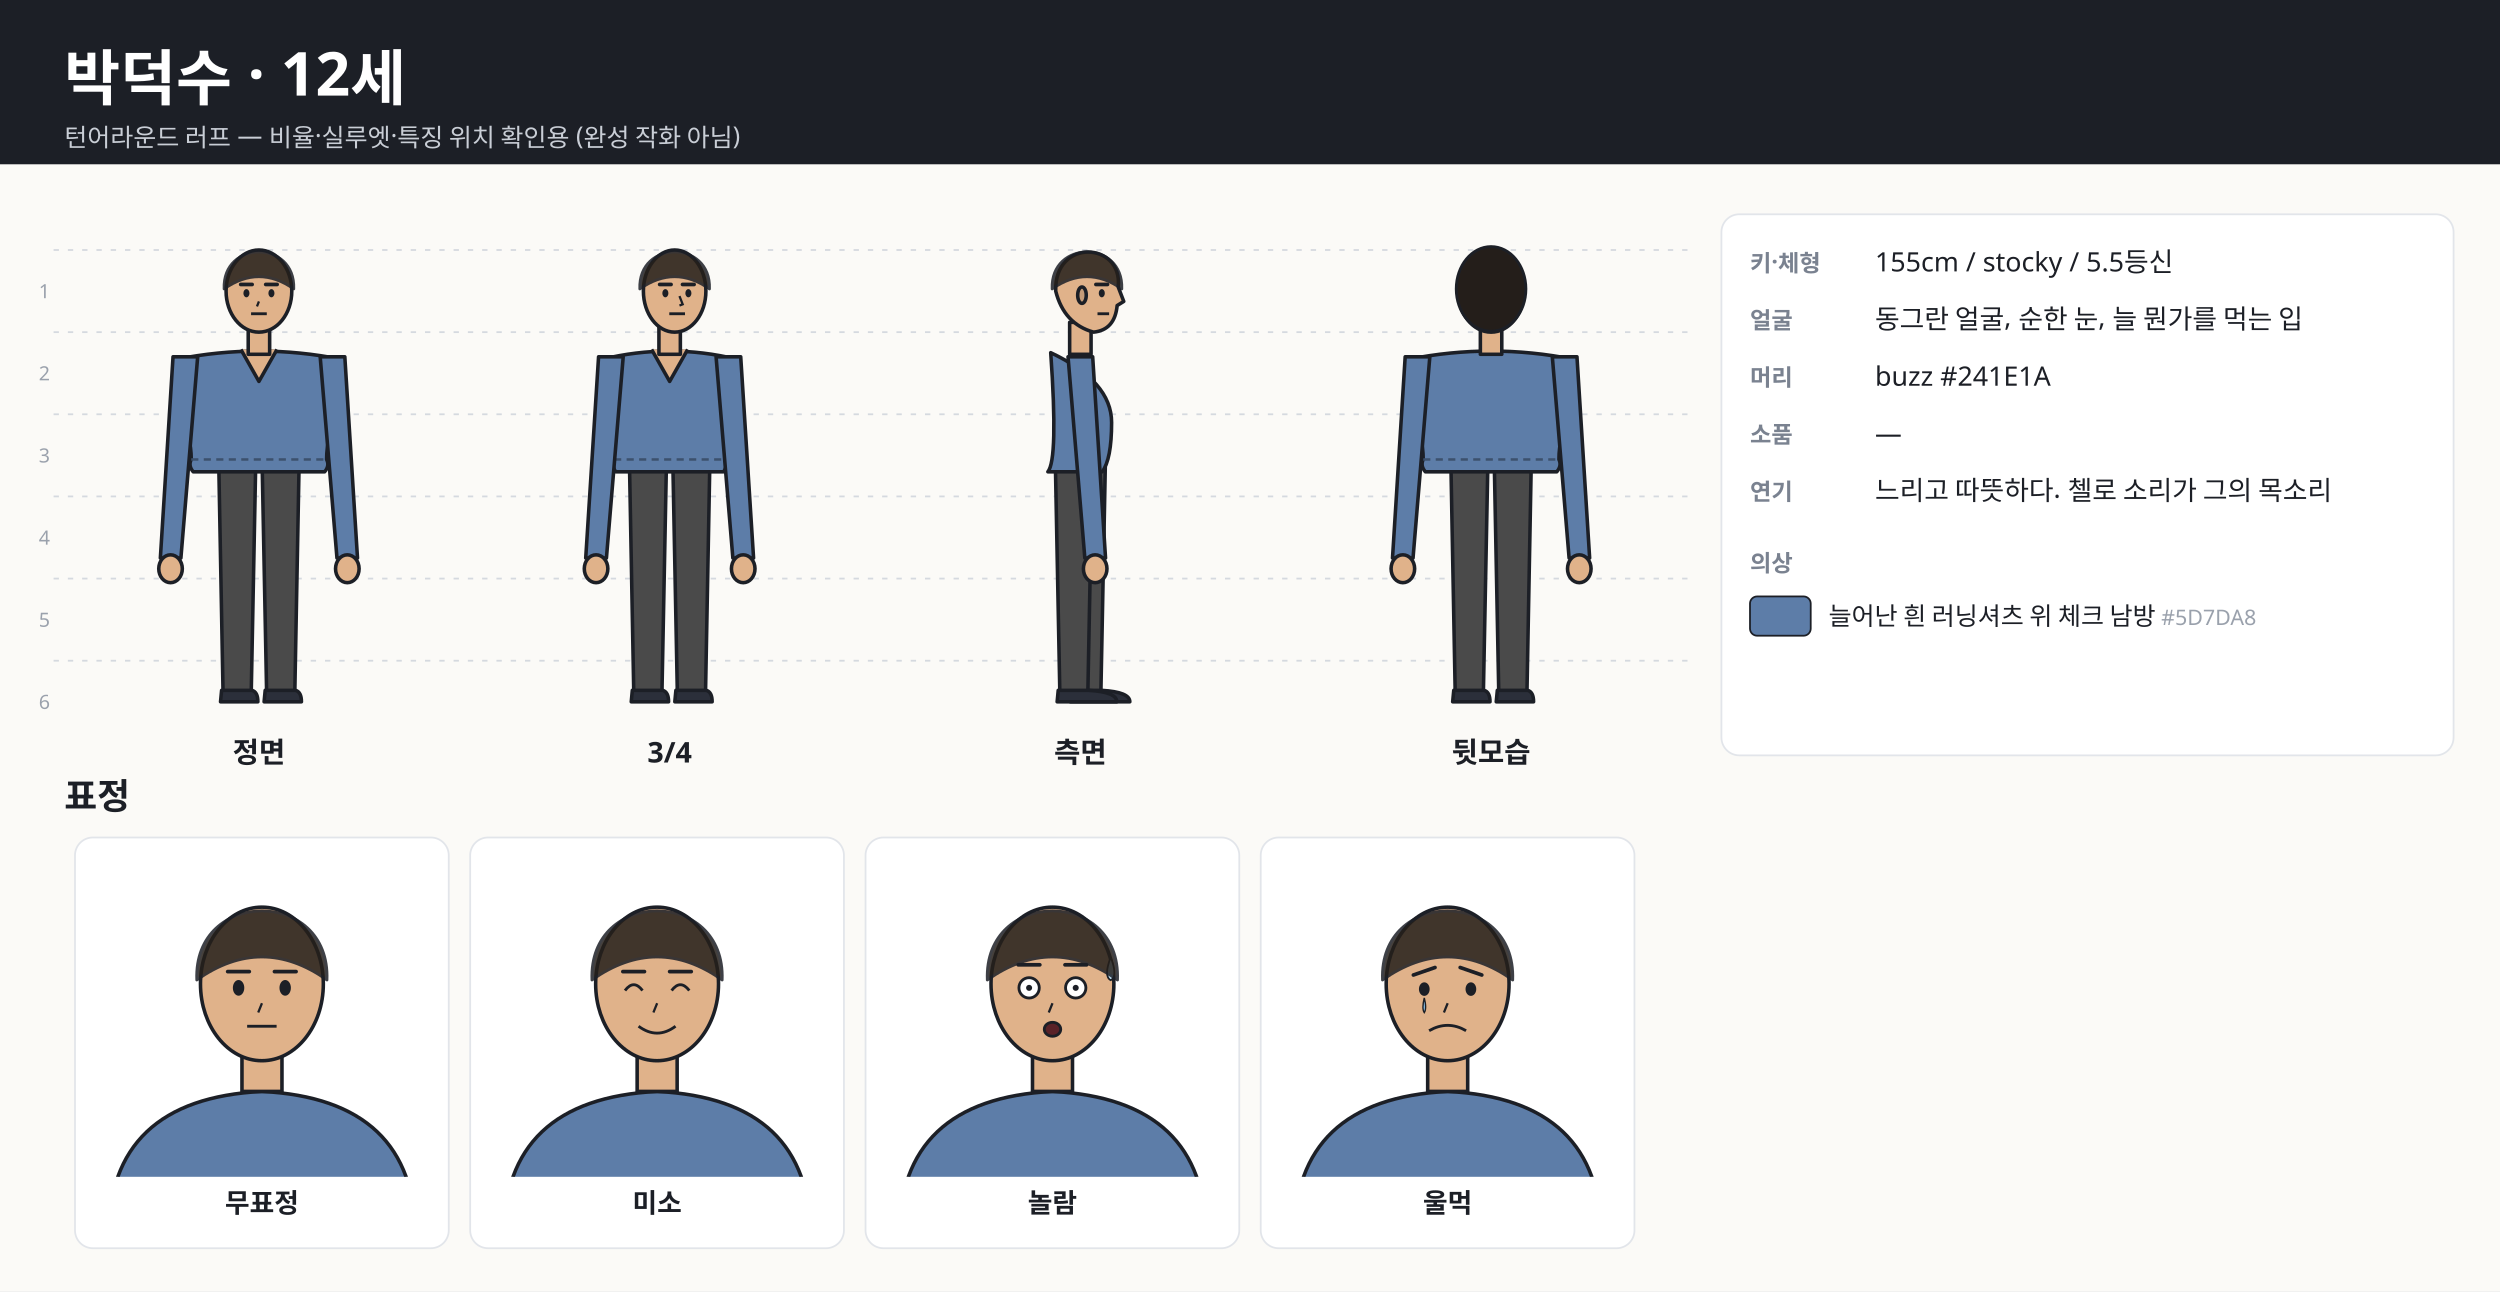
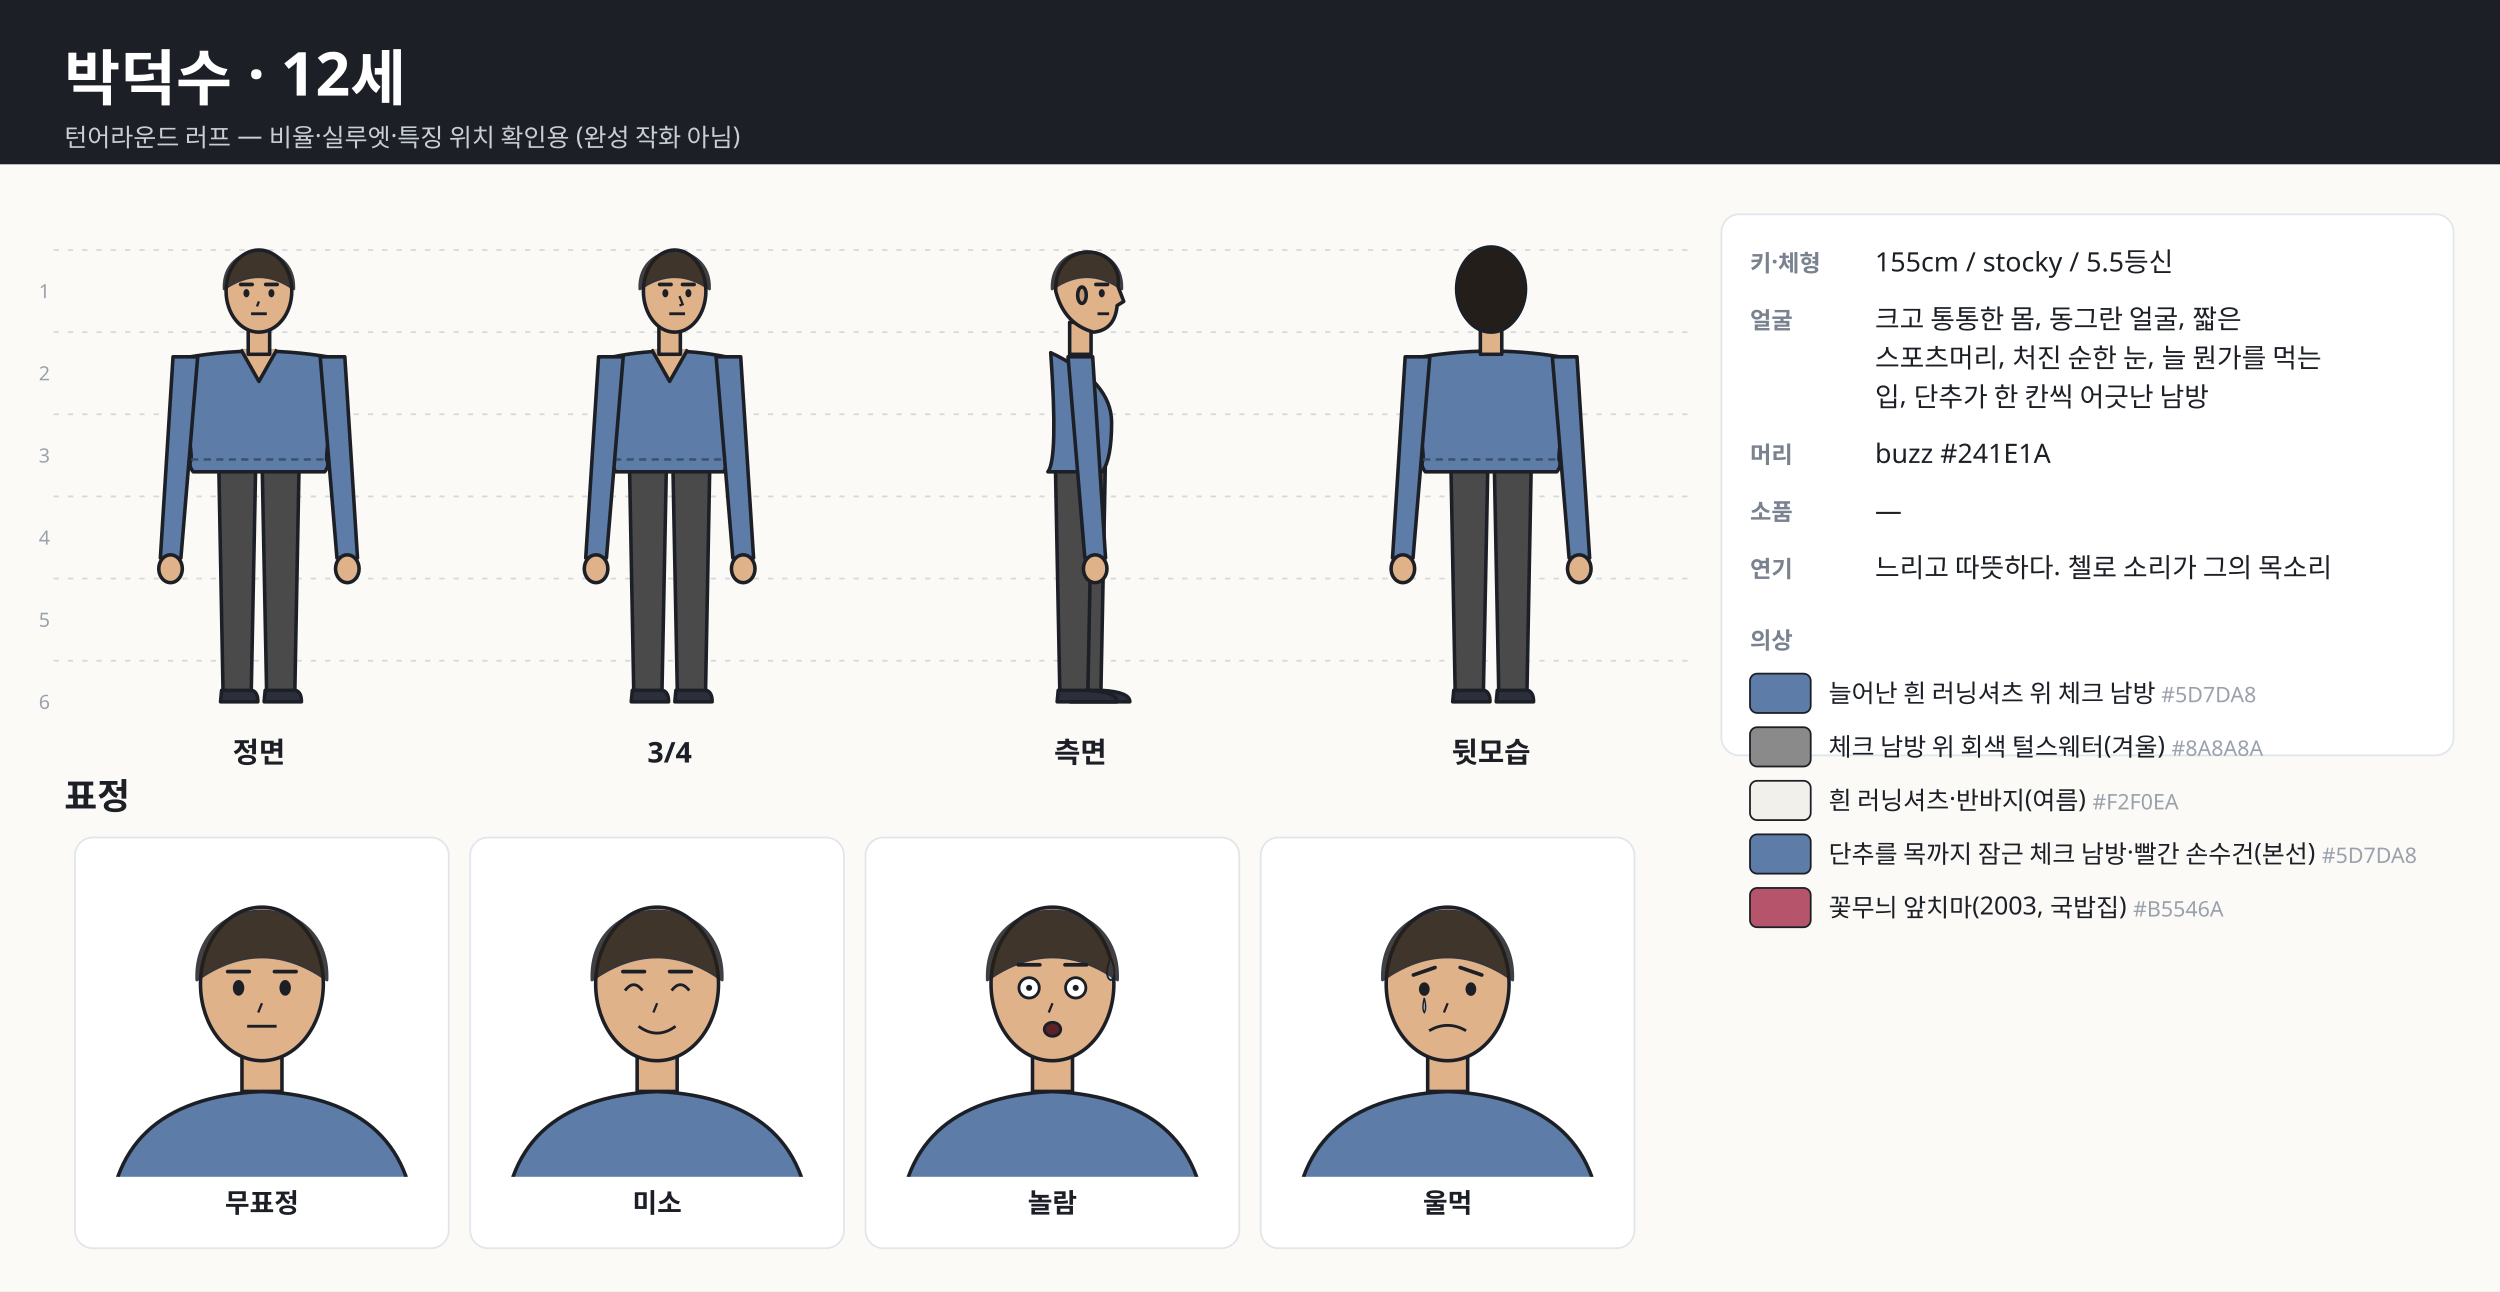
<svg xmlns="http://www.w3.org/2000/svg" viewBox="0 0 1400 723" width="1400" height="723" font-family="'Noto Sans KR','Apple SD Gothic Neo','Malgun Gothic',sans-serif">
  <rect width="1400" height="723" fill="#FBFAF7" />
  <rect x="0" y="0" width="1400" height="92" fill="#1C1F26" />
  <text x="36" y="56" font-size="34" font-weight="700" fill="#fff">박덕수  ·  12세</text>
  <text x="36" y="82" font-size="14" fill="#C9CED6">턴어라운드 러프 — 비율·실루엣·특징 위치 확인용 (완성 작화 아님)</text>
  <line x1="30" y1="140" x2="950" y2="140" stroke="#D5D9DF" stroke-dasharray="3 5" />
  <text x="28" y="167" font-size="11" fill="#9AA1AC" text-anchor="end">1</text>
  <line x1="30" y1="186" x2="950" y2="186" stroke="#D5D9DF" stroke-dasharray="3 5" />
  <text x="28" y="213" font-size="11" fill="#9AA1AC" text-anchor="end">2</text>
  <line x1="30" y1="232" x2="950" y2="232" stroke="#D5D9DF" stroke-dasharray="3 5" />
  <text x="28" y="259" font-size="11" fill="#9AA1AC" text-anchor="end">3</text>
  <line x1="30" y1="278" x2="950" y2="278" stroke="#D5D9DF" stroke-dasharray="3 5" />
  <text x="28" y="305" font-size="11" fill="#9AA1AC" text-anchor="end">4</text>
  <line x1="30" y1="324" x2="950" y2="324" stroke="#D5D9DF" stroke-dasharray="3 5" />
  <text x="28" y="351" font-size="11" fill="#9AA1AC" text-anchor="end">5</text>
  <line x1="30" y1="370" x2="950" y2="370" stroke="#D5D9DF" stroke-dasharray="3 5" />
  <text x="28" y="397" font-size="11" fill="#9AA1AC" text-anchor="end">6</text>
  <path d="M122.5,259.6 L124.9,387.5 L140.7,387.5 L143.2,259.6 Z" fill="#4A4A4A" stroke="#1C1F26" stroke-width="2" stroke-linejoin="round" />
  <path d="M124.1,386.6 L123.5,393.0 L144.4,393.0 Q144.4,387.5 141.1,386.6 Z" fill="#2B2F3A" stroke="#1C1F26" stroke-width="2" stroke-linejoin="round" />
  <path d="M146.8,259.6 L149.3,387.5 L165.1,387.5 L167.5,259.6 Z" fill="#4A4A4A" stroke="#1C1F26" stroke-width="2" stroke-linejoin="round" />
  <path d="M148.5,386.6 L147.9,393.0 L168.8,393.0 Q168.8,387.5 165.5,386.6 Z" fill="#2B2F3A" stroke="#1C1F26" stroke-width="2" stroke-linejoin="round" />
  <path d="M99.0,201.2 Q145.0,192.0 191.0,201.2 C191.9,234.3 182.9,238.9 182.9,257.3 Q184.7,260.8 181.8,264.2 L108.2,264.2 Q105.3,260.8 107.1,257.3 C107.1,238.9 98.1,234.3 99.0,201.2 Z" fill="#5D7DA8" stroke="#1C1F26" stroke-width="2" stroke-linejoin="round" />
  <path d="M134.9,195.7 L145.0,213.6 L155.1,195.7" fill="#E0B28A" stroke="#1C1F26" stroke-width="2" stroke-linejoin="round" />
  <path d="M107.1,257.3 L182.9,257.3" stroke="#3C516D" stroke-width="1.4" stroke-dasharray="4 3" />
  <path d="M96.9,199.8 L89.8,312.5 L101.3,312.5 L110.7,199.8 Z" fill="#5D7DA8" stroke="#1C1F26" stroke-width="2" stroke-linejoin="round" />
  <ellipse cx="95.5" cy="318.5" rx="6.6" ry="7.8" fill="#E0B28A" stroke="#1C1F26" stroke-width="2" stroke-linejoin="round" />
  <path d="M179.3,199.8 L188.7,312.5 L200.2,312.5 L193.1,199.8 Z" fill="#5D7DA8" stroke="#1C1F26" stroke-width="2" stroke-linejoin="round" />
  <ellipse cx="194.5" cy="318.5" rx="6.6" ry="7.8" fill="#E0B28A" stroke="#1C1F26" stroke-width="2" stroke-linejoin="round" />
  <rect x="139.0" y="180.5" width="12.0" height="17.9" fill="#E0B28A" stroke="#1C1F26" stroke-width="2" stroke-linejoin="round" />
  <ellipse cx="145.0" cy="163.0" rx="18.4" ry="23.0" fill="#E0B28A" stroke="#1C1F26" stroke-width="2" stroke-linejoin="round" />
  <ellipse cx="138.0" cy="164.2" rx="1.7" ry="2.3" fill="#1C1F26" />
  <path d="M134.8,159.3 L141.2,159.3" stroke="#1C1F26" stroke-width="2.08" stroke-linecap="round" />
  <ellipse cx="152.0" cy="164.2" rx="1.7" ry="2.3" fill="#1C1F26" />
  <path d="M148.8,159.3 L155.2,159.3" stroke="#1C1F26" stroke-width="2.08" stroke-linecap="round" />
  <path d="M145.0,168.8 l-1.1,2.8" stroke="#1C1F26" stroke-width="1.28" fill="none" />
  <path d="M140.6,175.7 L149.4,175.7" stroke="#1C1F26" stroke-width="1.6" />
  <path d="M125.5,161.8 C124.4,134.2 165.6,134.2 164.5,161.8 Q145.0,148.1 125.5,161.8 Z" fill="#241E1A" stroke="#1C1F26" stroke-width="1.6" stroke-linejoin="round" opacity="0.85" />
  <text x="145" y="427" font-size="16" fill="#1C1F26" text-anchor="middle" font-weight="700">정면</text>
  <path d="M352.5,259.6 L354.9,387.5 L370.7,387.5 L373.2,259.6 Z" fill="#4A4A4A" stroke="#1C1F26" stroke-width="2" stroke-linejoin="round" />
  <path d="M354.1,386.6 L353.5,393.0 L374.4,393.0 Q374.4,387.5 371.1,386.6 Z" fill="#2B2F3A" stroke="#1C1F26" stroke-width="2" stroke-linejoin="round" />
  <path d="M376.8,259.6 L379.3,387.5 L395.1,387.5 L397.5,259.6 Z" fill="#4A4A4A" stroke="#1C1F26" stroke-width="2" stroke-linejoin="round" />
  <path d="M378.5,386.6 L377.9,393.0 L398.8,393.0 Q398.8,387.5 395.5,386.6 Z" fill="#2B2F3A" stroke="#1C1F26" stroke-width="2" stroke-linejoin="round" />
  <path d="M337.3,201.2 Q375.0,192.0 412.7,201.2 C413.5,234.3 406.1,238.9 406.1,257.3 Q407.6,260.8 405.2,264.2 L344.8,264.2 Q342.4,260.8 343.9,257.3 C343.9,238.9 336.5,234.3 337.3,201.2 Z" fill="#5D7DA8" stroke="#1C1F26" stroke-width="2" stroke-linejoin="round" />
  <path d="M364.9,195.7 L375.0,213.6 L385.1,195.7" fill="#E0B28A" stroke="#1C1F26" stroke-width="2" stroke-linejoin="round" />
  <path d="M343.9,257.3 L406.1,257.3" stroke="#3C516D" stroke-width="1.4" stroke-dasharray="4 3" />
  <path d="M335.2,199.8 L328.0,312.5 L339.6,312.5 L349.0,199.8 Z" fill="#5D7DA8" stroke="#1C1F26" stroke-width="2" stroke-linejoin="round" />
  <ellipse cx="333.8" cy="318.5" rx="6.6" ry="7.8" fill="#E0B28A" stroke="#1C1F26" stroke-width="2" stroke-linejoin="round" />
  <path d="M401.0,199.8 L410.4,312.5 L422.0,312.5 L414.8,199.8 Z" fill="#5D7DA8" stroke="#1C1F26" stroke-width="2" stroke-linejoin="round" />
  <ellipse cx="416.2" cy="318.5" rx="6.6" ry="7.8" fill="#E0B28A" stroke="#1C1F26" stroke-width="2" stroke-linejoin="round" />
  <rect x="369.0" y="180.5" width="12.0" height="17.9" fill="#E0B28A" stroke="#1C1F26" stroke-width="2" stroke-linejoin="round" />
  <ellipse cx="377.8" cy="163.0" rx="17.5" ry="23.0" fill="#E0B28A" stroke="#1C1F26" stroke-width="2" stroke-linejoin="round" />
  <ellipse cx="372.6" cy="164.2" rx="1.7" ry="2.3" fill="#1C1F26" />
  <path d="M369.4,159.3 L375.8,159.3" stroke="#1C1F26" stroke-width="2.08" stroke-linecap="round" />
  <ellipse cx="385.5" cy="164.2" rx="1.7" ry="2.3" fill="#1C1F26" />
  <path d="M382.2,159.3 L388.7,159.3" stroke="#1C1F26" stroke-width="2.08" stroke-linecap="round" />
  <path d="M380.5,165.8 l1.8,4.6 l-1.8,0.7" stroke="#1C1F26" stroke-width="1.28" fill="none" />
  <path d="M374.8,175.7 L383.6,175.7" stroke="#1C1F26" stroke-width="1.6" />
  <path d="M358.3,161.8 C357.2,134.2 398.4,134.2 397.3,161.8 Q377.8,148.1 358.3,161.8 Z" fill="#241E1A" stroke="#1C1F26" stroke-width="1.6" stroke-linejoin="round" opacity="0.85" />
  <text x="375" y="427" font-size="16" fill="#1C1F26" text-anchor="middle" font-weight="700">3/4</text>
  <path d="M598.3,259.6 L600.8,387.5 L616.5,387.5 L619.0,259.6 Z" fill="#4A4A4A" stroke="#1C1F26" stroke-width="2" stroke-linejoin="round" />
  <path d="M600.0,386.6 L599.4,393.0 L632.7,393.0 Q632.7,387.5 617.0,386.6 Z" fill="#2B2F3A" stroke="#1C1F26" stroke-width="2" stroke-linejoin="round" />
  <path d="M591.0,259.6 L593.5,387.5 L609.2,387.5 L611.7,259.6 Z" fill="#4A4A4A" stroke="#1C1F26" stroke-width="2" stroke-linejoin="round" />
  <path d="M592.6,386.6 L592.0,393.0 L625.4,393.0 Q625.4,387.5 609.6,386.6 Z" fill="#2B2F3A" stroke="#1C1F26" stroke-width="2" stroke-linejoin="round" />
  <path d="M588.4,197.5 Q622.5,213.6 622.5,236.6 Q622.5,257.3 617.2,264.2 L586.8,264.2 Q592.6,257.3 588.4,197.5 Z" fill="#5D7DA8" stroke="#1C1F26" stroke-width="2" stroke-linejoin="round" />
  <path d="M598.1,199.8 L607.5,312.5 L619.1,312.5 L611.9,199.8 Z" fill="#5D7DA8" stroke="#1C1F26" stroke-width="2" stroke-linejoin="round" />
  <ellipse cx="613.3" cy="318.5" rx="6.6" ry="7.8" fill="#E0B28A" stroke="#1C1F26" stroke-width="2" stroke-linejoin="round" />
  <rect x="599.0" y="180.5" width="12.0" height="17.9" fill="#E0B28A" stroke="#1C1F26" stroke-width="2" stroke-linejoin="round" />
  <path d="M591.2,163.0 C590.3,133.1 628.9,135.4 626.2,160.7 L629.3,168.8 L625.6,171.1 Q624.3,184.8 612.4,186.0 Q595.8,181.4 591.2,163.0 Z" fill="#E0B28A" stroke="#1C1F26" stroke-width="2" stroke-linejoin="round" />
  <ellipse cx="605.9" cy="165.3" rx="2.4" ry="4.6" fill="#C59C79" stroke="#1C1F26" stroke-width="2" stroke-linejoin="round" />
  <ellipse cx="617.0" cy="164.2" rx="1.7" ry="2.3" fill="#1C1F26" />
  <path d="M613.7,159.3 L620.2,159.3" stroke="#1C1F26" stroke-width="2.08" stroke-linecap="round" />
  <path d="M614.6,175.7 L621.1,175.7" stroke="#1C1F26" stroke-width="1.6" />
  <path d="M589.2,161.8 C588.1,134.2 629.3,134.2 628.2,161.8 Q608.7,148.1 589.2,161.8 Z" fill="#241E1A" stroke="#1C1F26" stroke-width="1.6" stroke-linejoin="round" opacity="0.85" />
  <text x="605" y="427" font-size="16" fill="#1C1F26" text-anchor="middle" font-weight="700">측면</text>
  <path d="M812.5,259.6 L814.9,387.5 L830.7,387.5 L833.2,259.6 Z" fill="#4A4A4A" stroke="#1C1F26" stroke-width="2" stroke-linejoin="round" />
  <path d="M814.1,386.6 L813.5,393.0 L834.4,393.0 Q834.4,387.5 831.1,386.6 Z" fill="#2B2F3A" stroke="#1C1F26" stroke-width="2" stroke-linejoin="round" />
  <path d="M836.8,259.6 L839.3,387.5 L855.1,387.5 L857.5,259.6 Z" fill="#4A4A4A" stroke="#1C1F26" stroke-width="2" stroke-linejoin="round" />
  <path d="M838.5,386.6 L837.9,393.0 L858.8,393.0 Q858.8,387.5 855.5,386.6 Z" fill="#2B2F3A" stroke="#1C1F26" stroke-width="2" stroke-linejoin="round" />
  <path d="M789.0,201.2 Q835.0,192.0 881.0,201.2 C881.9,234.3 873.0,238.9 873.0,257.3 Q874.7,260.8 871.8,264.2 L798.2,264.2 Q795.3,260.8 797.0,257.3 C797.0,238.9 788.1,234.3 789.0,201.2 Z" fill="#5D7DA8" stroke="#1C1F26" stroke-width="2" stroke-linejoin="round" />
  <path d="M797.0,257.3 L873.0,257.3" stroke="#3C516D" stroke-width="1.4" stroke-dasharray="4 3" />
  <path d="M786.9,199.8 L779.8,312.5 L791.3,312.5 L800.7,199.8 Z" fill="#5D7DA8" stroke="#1C1F26" stroke-width="2" stroke-linejoin="round" />
  <ellipse cx="785.6" cy="318.5" rx="6.6" ry="7.8" fill="#E0B28A" stroke="#1C1F26" stroke-width="2" stroke-linejoin="round" />
  <path d="M869.3,199.8 L878.7,312.5 L890.2,312.5 L883.1,199.8 Z" fill="#5D7DA8" stroke="#1C1F26" stroke-width="2" stroke-linejoin="round" />
  <ellipse cx="884.4" cy="318.5" rx="6.6" ry="7.8" fill="#E0B28A" stroke="#1C1F26" stroke-width="2" stroke-linejoin="round" />
  <rect x="829.0" y="180.5" width="12.0" height="17.9" fill="#E0B28A" stroke="#1C1F26" stroke-width="2" stroke-linejoin="round" />
  <ellipse cx="835.0" cy="163.0" rx="18.4" ry="23.0" fill="#E0B28A" stroke="#1C1F26" stroke-width="2" stroke-linejoin="round" />
  <ellipse cx="835" cy="161.8" rx="19.5" ry="23.7" fill="#241E1A" stroke="#1C1F26" stroke-width="1.6" stroke-linejoin="round" />
  <text x="835" y="427" font-size="16" fill="#1C1F26" text-anchor="middle" font-weight="700">뒷모습</text>
  <rect x="964" y="120" width="410" height="303" rx="10" fill="#fff" stroke="#E2E5EA" />
  <text x="980" y="152" font-size="13" fill="#7A8290" font-weight="700">키·체형</text>
  <text x="1050" y="152" font-size="15" fill="#1C1F26" font-weight="normal" text-anchor="start">
    <tspan x="1050" dy="0.0">155cm / stocky / 5.5등신</tspan>
  </text>
  <text x="980" y="184" font-size="13" fill="#7A8290" font-weight="700">얼굴</text>
  <text x="1050" y="184" font-size="15" fill="#1C1F26" font-weight="normal" text-anchor="start">
-     <tspan x="1050" dy="0.0">동그란 얼굴, 순한 눈, 늘 뭔가를 먹는 입</tspan>
+     <tspan x="1050" dy="0.0">크고 통통한 몸, 동그란 얼굴, 짧은</tspan>
+     <tspan x="1050" dy="21.8">스포츠머리, 처진 순한 눈, 늘 뭔가를 먹는</tspan>
+     <tspan x="1050" dy="21.8">입, 단추가 한 칸씩 어긋난 남방</tspan>
  </text>
-   <text x="980" y="216" font-size="13" fill="#7A8290" font-weight="700">머리</text>
-   <text x="1050" y="216" font-size="15" fill="#1C1F26" font-weight="normal" text-anchor="start">
+   <text x="980" y="259.25" font-size="13" fill="#7A8290" font-weight="700">머리</text>
+   <text x="1050" y="259.25" font-size="15" fill="#1C1F26" font-weight="normal" text-anchor="start">
    <tspan x="1050" dy="0.0">buzz #241E1A</tspan>
  </text>
-   <text x="980" y="248" font-size="13" fill="#7A8290" font-weight="700">소품</text>
-   <text x="1050" y="248" font-size="15" fill="#1C1F26" font-weight="normal" text-anchor="start">
+   <text x="980" y="291.25" font-size="13" fill="#7A8290" font-weight="700">소품</text>
+   <text x="1050" y="291.25" font-size="15" fill="#1C1F26" font-weight="normal" text-anchor="start">
    <tspan x="1050" dy="0.0">—</tspan>
  </text>
-   <text x="980" y="280" font-size="13" fill="#7A8290" font-weight="700">연기</text>
-   <text x="1050" y="280" font-size="15" fill="#1C1F26" font-weight="normal" text-anchor="start">
+   <text x="980" y="323.25" font-size="13" fill="#7A8290" font-weight="700">연기</text>
+   <text x="1050" y="323.25" font-size="15" fill="#1C1F26" font-weight="normal" text-anchor="start">
    <tspan x="1050" dy="0.0">느리고 따뜻하다. 첼로 소리가 그의 목소리</tspan>
  </text>
-   <text x="980" y="320" font-size="13" fill="#7A8290" font-weight="700">의상</text>
-   <rect x="980" y="334" width="34" height="22" rx="4" fill="#5D7DA8" stroke="#1C1F26" stroke-width="1" />
-   <text x="1024" y="350" font-size="14" fill="#1C1F26">늘어난 흰 러닝셔츠 위 체크 남방 <tspan fill="#9AA1AC" font-size="12">#5D7DA8</tspan>
+   <text x="980" y="363.25" font-size="13" fill="#7A8290" font-weight="700">의상</text>
+   <rect x="980" y="377.25" width="34" height="22" rx="4" fill="#5D7DA8" stroke="#1C1F26" stroke-width="1" />
+   <text x="1024" y="393.25" font-size="14" fill="#1C1F26">늘어난 흰 러닝셔츠 위 체크 남방 <tspan fill="#9AA1AC" font-size="12">#5D7DA8</tspan>
+   </text>
+   <rect x="980" y="407.25" width="34" height="22" rx="4" fill="#8A8A8A" stroke="#1C1F26" stroke-width="1" />
+   <text x="1024" y="423.25" font-size="14" fill="#1C1F26">체크 남방 위 회색 털스웨터(겨울) <tspan fill="#9AA1AC" font-size="12">#8A8A8A</tspan>
+   </text>
+   <rect x="980" y="437.25" width="34" height="22" rx="4" fill="#F2F0EA" stroke="#1C1F26" stroke-width="1" />
+   <text x="1024" y="453.25" font-size="14" fill="#1C1F26">흰 러닝셔츠·반바지(여름) <tspan fill="#9AA1AC" font-size="12">#F2F0EA</tspan>
+   </text>
+   <rect x="980" y="467.25" width="34" height="22" rx="4" fill="#5D7DA8" stroke="#1C1F26" stroke-width="1" />
+   <text x="1024" y="483.25" font-size="14" fill="#1C1F26">단추를 목까지 잠근 체크 남방·빨간 손수건(본선) <tspan fill="#9AA1AC" font-size="12">#5D7DA8</tspan>
+   </text>
+   <rect x="980" y="497.25" width="34" height="22" rx="4" fill="#B5546A" stroke="#1C1F26" stroke-width="1" />
+   <text x="1024" y="513.25" font-size="14" fill="#1C1F26">꽃무늬 앞치마(2003, 국밥집) <tspan fill="#9AA1AC" font-size="12">#B5546A</tspan>
  </text>
  <text x="36" y="453" font-size="20" font-weight="700" fill="#1C1F26">표정</text>
  <rect x="42.0" y="469" width="209.3" height="230" rx="10" fill="#fff" stroke="#E2E5EA" />
  <svg x="42.0" y="469" width="209.3" height="190" overflow="hidden">
    <path d="M18.7,223.9 Q18.7,146.5 104.7,142.2 Q190.7,146.5 190.7,223.9 Z" fill="#5D7DA8" stroke="#1C1F26" stroke-width="2" />
    <rect x="93.5" y="112.1" width="22.4" height="30.1" fill="#E0B28A" stroke="#1C1F26" stroke-width="2" />
    <ellipse cx="104.667" cy="82" rx="34.4" ry="43.0" fill="#E0B28A" stroke="#1C1F26" stroke-width="2" />
    <ellipse cx="91.6" cy="84.2" rx="3.2" ry="4.4" fill="#1C1F26" />
    <path d="M85.5,75.1 L97.6,75.1" stroke="#1C1F26" stroke-width="2.08" stroke-linecap="round" />
    <ellipse cx="117.7" cy="84.2" rx="3.2" ry="4.4" fill="#1C1F26" />
    <path d="M111.7,75.1 L123.8,75.1" stroke="#1C1F26" stroke-width="2.08" stroke-linecap="round" />
    <path d="M104.7,92.8 l-2.1,5.2" stroke="#1C1F26" stroke-width="1.28" fill="none" />
    <path d="M96.4,105.7 L112.9,105.7" stroke="#1C1F26" stroke-width="1.6" />
    <path d="M68.2,79.8 C66.1,28.2 143.2,28.2 141.1,79.8 Q104.7,54.0 68.2,79.8 Z" fill="#241E1A" stroke="#1C1F26" stroke-width="1.6" stroke-linejoin="round" opacity="0.85" />
  </svg>
  <text x="146.667" y="679.0" font-size="15" fill="#1C1F26" font-weight="700" text-anchor="middle">
    <tspan x="146.667" dy="0.0">무표정</tspan>
  </text>
  <rect x="263.3" y="469" width="209.3" height="230" rx="10" fill="#fff" stroke="#E2E5EA" />
  <svg x="263.3" y="469" width="209.3" height="190" overflow="hidden">
    <path d="M18.7,223.9 Q18.7,146.5 104.7,142.2 Q190.7,146.5 190.7,223.9 Z" fill="#5D7DA8" stroke="#1C1F26" stroke-width="2" />
    <rect x="93.5" y="112.1" width="22.4" height="30.1" fill="#E0B28A" stroke="#1C1F26" stroke-width="2" />
    <ellipse cx="104.667" cy="82" rx="34.4" ry="43.0" fill="#E0B28A" stroke="#1C1F26" stroke-width="2" />
    <path d="M86.7,85.7 Q91.6,79.2 96.5,85.7" fill="none" stroke="#1C1F26" stroke-width="1.6" />
    <path d="M85.5,75.1 L97.6,75.1" stroke="#1C1F26" stroke-width="2.08" stroke-linecap="round" />
    <path d="M112.8,85.7 Q117.7,79.2 122.7,85.7" fill="none" stroke="#1C1F26" stroke-width="1.6" />
    <path d="M111.7,75.1 L123.8,75.1" stroke="#1C1F26" stroke-width="2.08" stroke-linecap="round" />
    <path d="M104.7,92.8 l-2.1,5.2" stroke="#1C1F26" stroke-width="1.28" fill="none" />
    <path d="M94.3,105.7 Q104.7,113.4 115.0,105.7" fill="none" stroke="#1C1F26" stroke-width="1.6" />
    <path d="M68.2,79.8 C66.1,28.2 143.2,28.2 141.1,79.8 Q104.7,54.0 68.2,79.8 Z" fill="#241E1A" stroke="#1C1F26" stroke-width="1.6" stroke-linejoin="round" opacity="0.85" />
  </svg>
  <text x="368" y="679.0" font-size="15" fill="#1C1F26" font-weight="700" text-anchor="middle">
    <tspan x="368" dy="0.0">미소</tspan>
  </text>
  <rect x="484.7" y="469" width="209.3" height="230" rx="10" fill="#fff" stroke="#E2E5EA" />
  <svg x="484.7" y="469" width="209.3" height="190" overflow="hidden">
    <path d="M18.7,223.9 Q18.7,146.5 104.7,142.2 Q190.7,146.5 190.7,223.9 Z" fill="#5D7DA8" stroke="#1C1F26" stroke-width="2" />
    <rect x="93.5" y="112.1" width="22.4" height="30.1" fill="#E0B28A" stroke="#1C1F26" stroke-width="2" />
    <ellipse cx="104.667" cy="82" rx="34.4" ry="43.0" fill="#E0B28A" stroke="#1C1F26" stroke-width="2" />
    <circle cx="91.6" cy="84.2" r="5.7" fill="#fff" stroke="#1C1F26" stroke-width="1.6" />
    <circle cx="91.6" cy="84.2" r="1.7" fill="#1C1F26" />
    <path d="M85.5,71.3 L97.6,71.3" stroke="#1C1F26" stroke-width="2.08" stroke-linecap="round" />
    <circle cx="117.7" cy="84.2" r="5.7" fill="#fff" stroke="#1C1F26" stroke-width="1.6" />
    <circle cx="117.7" cy="84.2" r="1.7" fill="#1C1F26" />
    <path d="M111.7,71.3 L123.8,71.3" stroke="#1C1F26" stroke-width="2.08" stroke-linecap="round" />
    <path d="M104.7,92.8 l-2.1,5.2" stroke="#1C1F26" stroke-width="1.28" fill="none" />
    <ellipse cx="104.7" cy="107.4" rx="4.6" ry="3.9" fill="#5A2228" stroke="#1C1F26" stroke-width="1.6" />
    <path d="M137.3,67.0 q-4.1,10.8 0,12.9 q4.1,-2.1 0,-12.9" fill="#BFE3F7" stroke="#1C1F26" stroke-width="1" />
    <path d="M68.2,79.8 C66.1,28.2 143.2,28.2 141.1,79.8 Q104.7,54.0 68.2,79.8 Z" fill="#241E1A" stroke="#1C1F26" stroke-width="1.6" stroke-linejoin="round" opacity="0.85" />
  </svg>
  <text x="589.333" y="679.0" font-size="15" fill="#1C1F26" font-weight="700" text-anchor="middle">
    <tspan x="589.333" dy="0.0">놀람</tspan>
  </text>
  <rect x="706.0" y="469" width="209.3" height="230" rx="10" fill="#fff" stroke="#E2E5EA" />
  <svg x="706.0" y="469" width="209.3" height="190" overflow="hidden">
    <path d="M18.7,223.9 Q18.7,146.5 104.7,142.2 Q190.7,146.5 190.7,223.9 Z" fill="#5D7DA8" stroke="#1C1F26" stroke-width="2" />
    <rect x="93.5" y="112.1" width="22.4" height="30.1" fill="#E0B28A" stroke="#1C1F26" stroke-width="2" />
    <ellipse cx="104.667" cy="82" rx="34.4" ry="43.0" fill="#E0B28A" stroke="#1C1F26" stroke-width="2" />
    <ellipse cx="91.6" cy="84.9" rx="3.0" ry="3.8" fill="#1C1F26" />
    <path d="M91.6,89.8 q-1.5,6.1 0,8.3 q1.5,-2.3 0,-8.3" fill="#8EC8F0" stroke="#1C1F26" stroke-width="0.8" />
    <path d="M85.5,77.0 L97.6,72.8" stroke="#1C1F26" stroke-width="2.08" stroke-linecap="round" />
    <ellipse cx="117.7" cy="84.9" rx="3.0" ry="3.8" fill="#1C1F26" />
    <path d="M111.7,72.8 L123.8,77.0" stroke="#1C1F26" stroke-width="2.08" stroke-linecap="round" />
    <path d="M104.7,92.8 l-2.1,5.2" stroke="#1C1F26" stroke-width="1.28" fill="none" />
    <path d="M94.3,108.2 Q104.7,102.2 115.0,108.2" fill="none" stroke="#1C1F26" stroke-width="1.6" />
    <path d="M68.2,79.8 C66.1,28.2 143.2,28.2 141.1,79.8 Q104.7,54.0 68.2,79.8 Z" fill="#241E1A" stroke="#1C1F26" stroke-width="1.6" stroke-linejoin="round" opacity="0.85" />
  </svg>
  <text x="810.667" y="679.0" font-size="15" fill="#1C1F26" font-weight="700" text-anchor="middle">
    <tspan x="810.667" dy="0.0">울먹</tspan>
  </text>
</svg>
